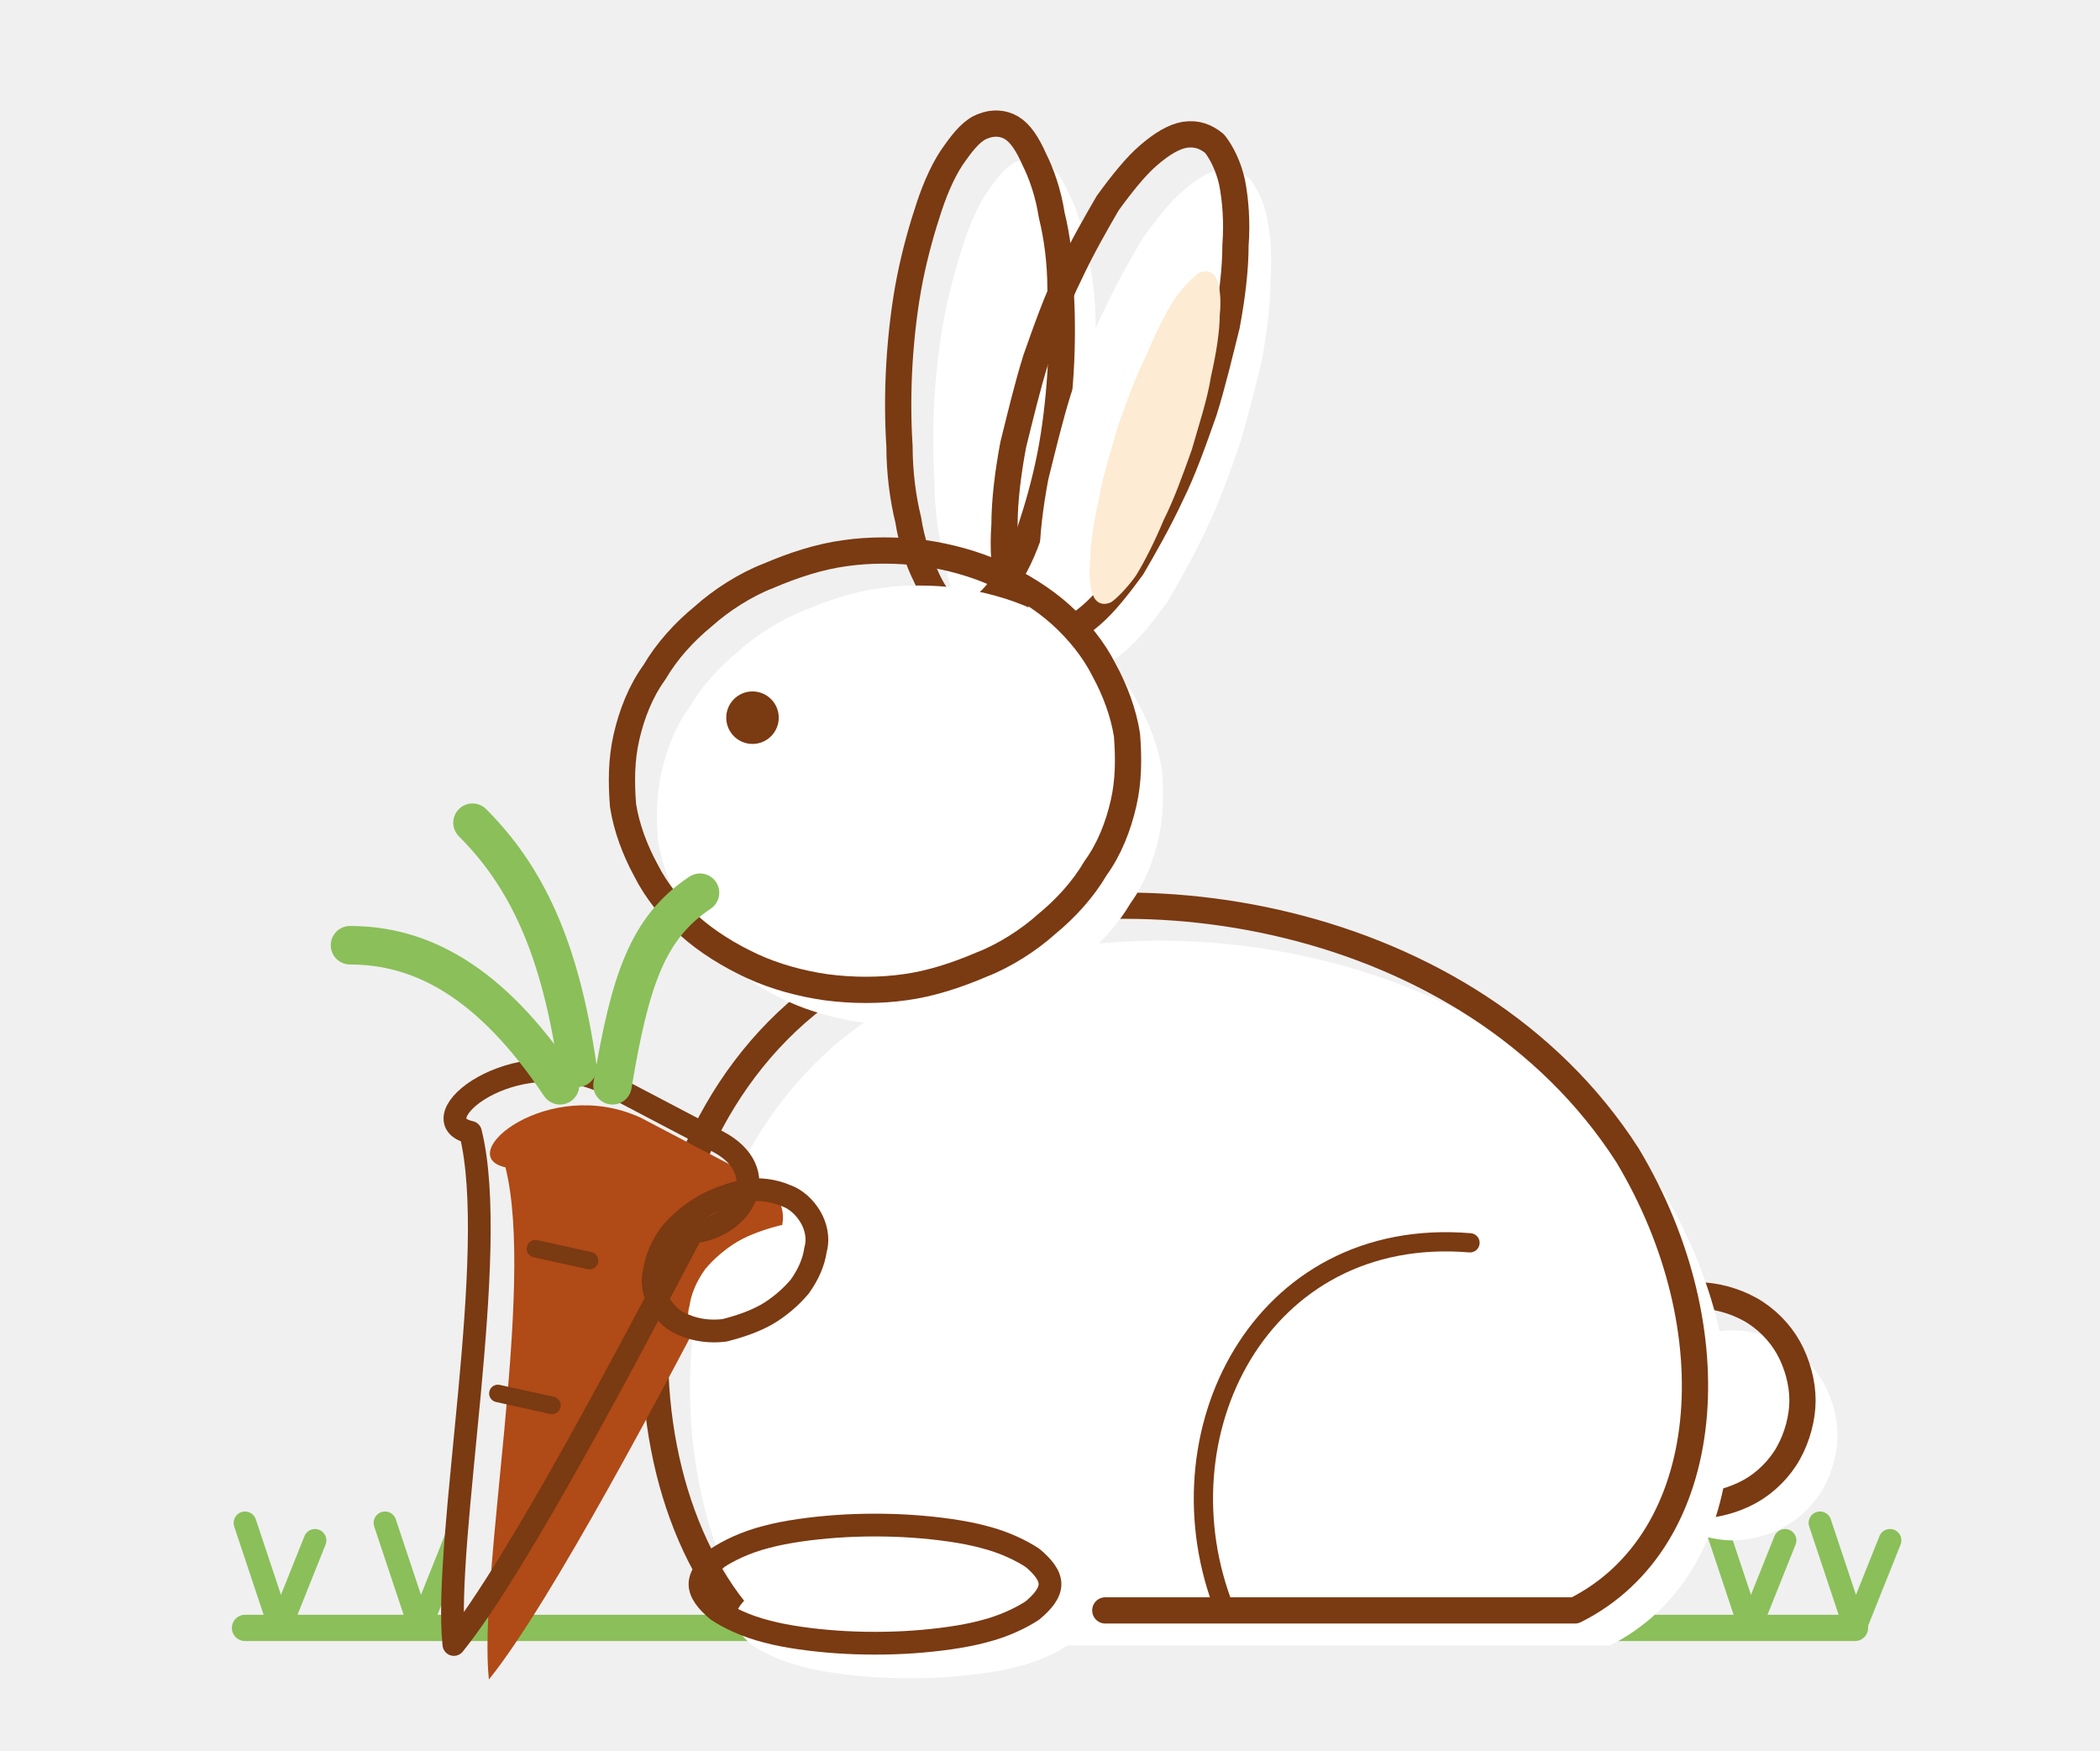
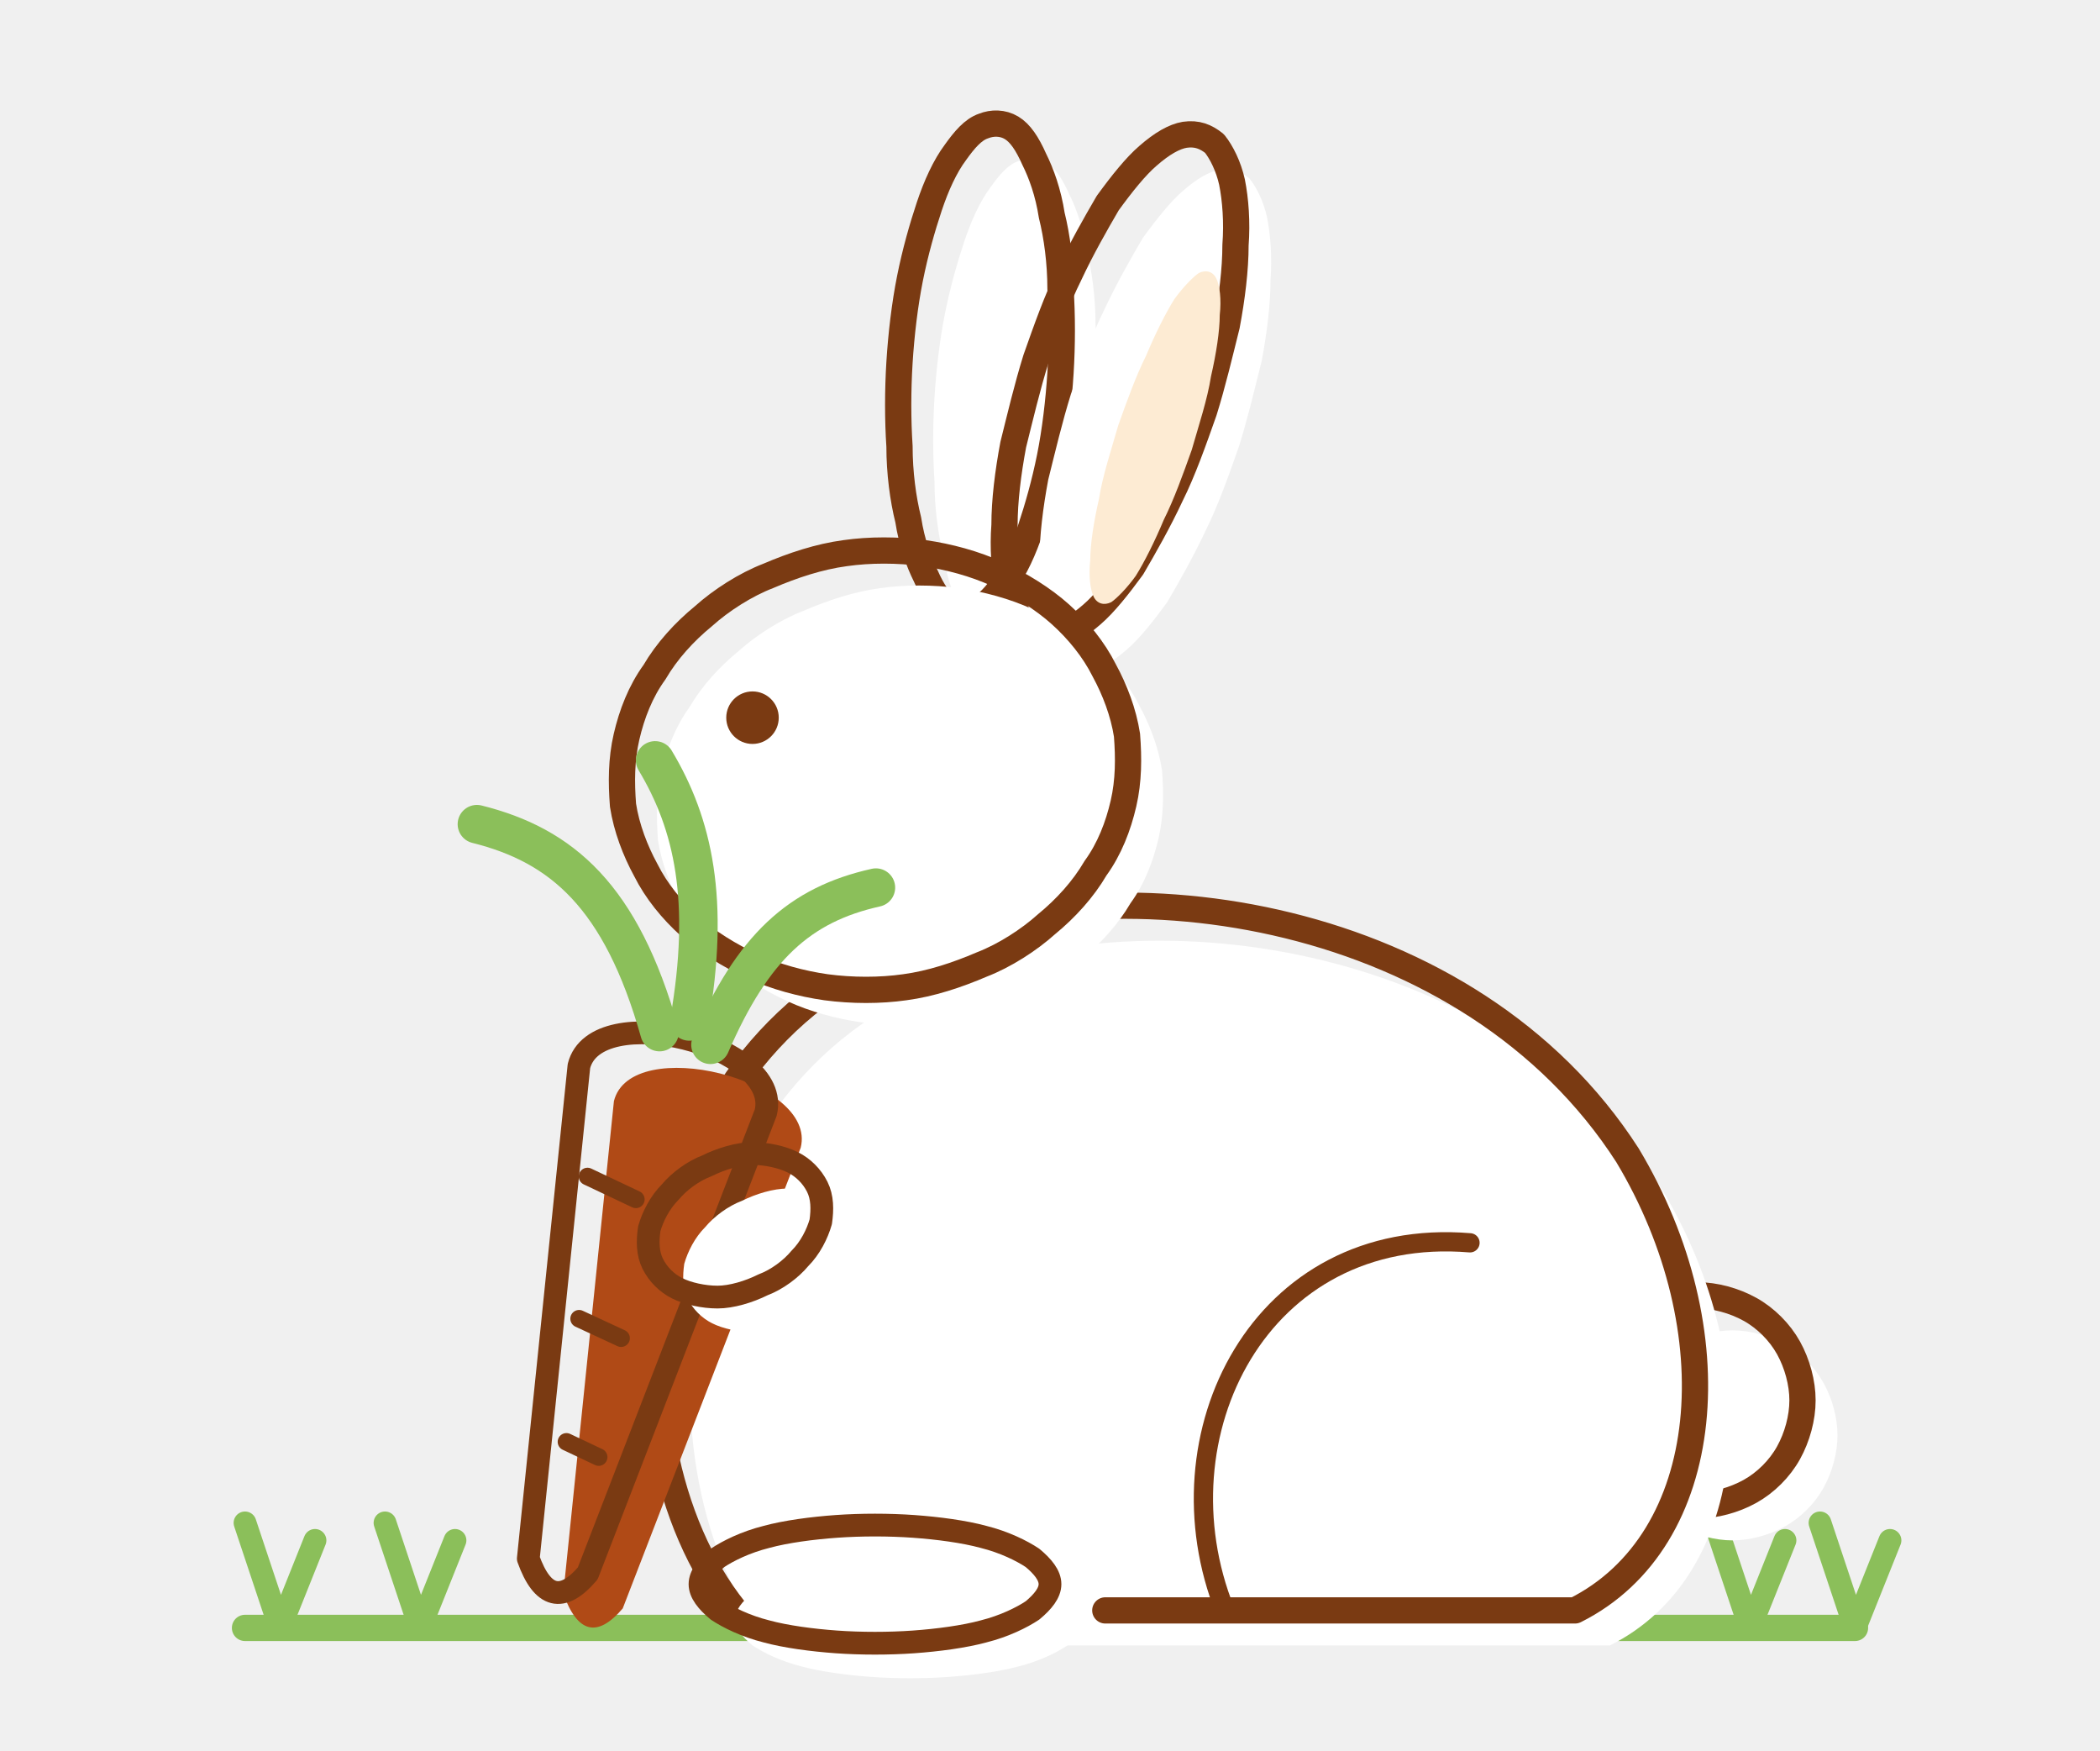
<svg xmlns="http://www.w3.org/2000/svg" viewBox="0 0 120 100" width="120" height="100" fill="none" stroke-linecap="round" stroke-linejoin="round">
  <path d="M14 93H106" fill="none" stroke="#8BBF5A" stroke-width="1.5" />
  <path d="M16 93L14 87M16 93L18 88" fill="none" stroke="#8BBF5A" stroke-width="1.3" />
  <path d="M24 93L22 87M24 93L26 88" fill="none" stroke="#8BBF5A" stroke-width="1.3" />
  <path d="M92 93L90 87M92 93L94 88" fill="none" stroke="#8BBF5A" stroke-width="1.3" />
  <path d="M100 93L98 87M100 93L102 88" fill="none" stroke="#8BBF5A" stroke-width="1.3" />
  <path d="M106 93L104 87M106 93L108 88" fill="none" stroke="#8BBF5A" stroke-width="1.3" />
  <path d="M60.6 21.3 C60.5 22.9 60.3 24.6 60 26.1 C59.7 27.6 59.3 29 58.9 30.2 C58.5 31.4 58 32.5 57.4 33.3 C56.9 34 56.4 34.6 55.8 34.8 C55.3 35 54.7 35 54.2 34.7 C53.7 34.4 53.3 33.8 52.9 32.9 C52.5 32.1 52.1 31 51.9 29.7 C51.6 28.5 51.4 27 51.4 25.5 C51.3 24 51.3 22.3 51.4 20.7 C51.5 19.1 51.7 17.4 52 15.9 C52.3 14.4 52.7 13 53.1 11.8 C53.5 10.6 54 9.5 54.6 8.7 C55.1 8 55.6 7.4 56.2 7.2 C56.7 7 57.3 7 57.8 7.3 C58.3 7.6 58.7 8.2 59.1 9.1 C59.5 9.9 59.9 11 60.1 12.3 C60.4 13.5 60.6 15 60.6 16.5 C60.7 18 60.7 19.7 60.6 21.3Z" fill="#FFFFFF" transform="translate(2 2)" />
  <path d="M60.6 21.3 C60.5 22.9 60.3 24.6 60 26.1 C59.7 27.6 59.3 29 58.9 30.2 C58.5 31.4 58 32.5 57.4 33.3 C56.9 34 56.4 34.6 55.8 34.8 C55.3 35 54.7 35 54.2 34.7 C53.7 34.4 53.3 33.8 52.9 32.9 C52.5 32.1 52.1 31 51.9 29.7 C51.6 28.5 51.4 27 51.4 25.5 C51.3 24 51.3 22.3 51.4 20.7 C51.5 19.1 51.7 17.4 52 15.9 C52.3 14.4 52.7 13 53.1 11.8 C53.5 10.6 54 9.5 54.6 8.7 C55.1 8 55.6 7.4 56.2 7.2 C56.7 7 57.3 7 57.8 7.3 C58.3 7.6 58.7 8.2 59.1 9.1 C59.5 9.9 59.9 11 60.1 12.3 C60.4 13.5 60.6 15 60.6 16.5 C60.7 18 60.7 19.7 60.6 21.3Z" fill="none" stroke="#7A3A12" stroke-width="1.5" />
  <path d="M68.8 23.5 C68.2 25.2 67.6 26.9 66.9 28.3 C66.2 29.8 65.4 31.2 64.7 32.4 C63.9 33.5 63.1 34.5 62.4 35.1 C61.6 35.8 60.9 36.2 60.3 36.3 C59.6 36.4 59.1 36.2 58.6 35.8 C58.2 35.3 57.8 34.5 57.6 33.6 C57.4 32.6 57.3 31.3 57.4 30 C57.4 28.6 57.6 27 57.9 25.4 C58.3 23.8 58.7 22.1 59.2 20.5 C59.8 18.8 60.4 17.1 61.1 15.7 C61.8 14.2 62.6 12.8 63.3 11.6 C64.1 10.5 64.9 9.5 65.6 8.9 C66.4 8.2 67.1 7.8 67.7 7.7 C68.4 7.6 68.9 7.8 69.4 8.2 C69.8 8.7 70.2 9.5 70.4 10.4 C70.6 11.4 70.7 12.7 70.6 14 C70.6 15.4 70.4 17 70.1 18.6 C69.7 20.2 69.3 21.9 68.8 23.5Z" fill="#FFFFFF" transform="translate(2 2)" />
  <path d="M68.8 23.5 C68.2 25.2 67.6 26.9 66.9 28.3 C66.2 29.8 65.4 31.2 64.7 32.4 C63.9 33.5 63.1 34.5 62.4 35.1 C61.6 35.8 60.9 36.2 60.3 36.3 C59.6 36.4 59.1 36.2 58.6 35.8 C58.2 35.3 57.8 34.5 57.6 33.6 C57.4 32.6 57.3 31.3 57.4 30 C57.4 28.6 57.6 27 57.9 25.4 C58.3 23.8 58.7 22.1 59.2 20.5 C59.8 18.8 60.4 17.1 61.1 15.7 C61.8 14.2 62.6 12.8 63.3 11.6 C64.1 10.5 64.9 9.5 65.6 8.9 C66.4 8.2 67.1 7.8 67.7 7.7 C68.4 7.6 68.9 7.8 69.4 8.2 C69.8 8.7 70.2 9.5 70.4 10.4 C70.6 11.4 70.7 12.7 70.6 14 C70.6 15.4 70.4 17 70.1 18.6 C69.7 20.2 69.3 21.9 68.8 23.5Z" fill="none" stroke="#7A3A12" stroke-width="1.5" />
  <path d="M66.1 23.7 C65.6 25.1 65.1 26.5 64.5 27.7 C64 28.9 63.4 30.1 62.9 30.9 C62.4 31.6 61.8 32.2 61.5 32.4 C61.1 32.6 60.7 32.5 60.5 32.1 C60.3 31.7 60.2 30.9 60.3 30 C60.3 29.1 60.5 27.8 60.8 26.5 C61 25.2 61.5 23.7 61.9 22.3 C62.4 20.9 62.9 19.5 63.5 18.3 C64 17.1 64.6 15.9 65.1 15.1 C65.6 14.4 66.2 13.8 66.5 13.6 C66.9 13.4 67.3 13.5 67.5 13.9 C67.7 14.3 67.8 15.1 67.7 16 C67.7 16.9 67.5 18.2 67.2 19.5 C67 20.8 66.5 22.3 66.1 23.7Z" fill="#FDEBD3" transform="translate(2 2)" />
  <path d="M103 80 C103 81 102.7 82.1 102.2 83 C101.7 83.9 100.9 84.7 100 85.2 C99.1 85.7 98 86 97 86 C96 86 94.9 85.7 94 85.2 C93.1 84.7 92.3 83.9 91.8 83 C91.3 82.1 91 81 91 80 C91 79 91.3 77.9 91.8 77 C92.3 76.1 93.1 75.3 94 74.8 C94.9 74.3 96 74 97 74 C98 74 99.1 74.3 100 74.8 C100.9 75.3 101.7 76.1 102.2 77 C102.7 77.9 103 79 103 80Z" fill="#FFFFFF" transform="translate(2 2)" />
  <path d="M103 80 C103 81 102.7 82.1 102.2 83 C101.7 83.9 100.9 84.7 100 85.2 C99.1 85.7 98 86 97 86 C96 86 94.9 85.7 94 85.2 C93.1 84.7 92.3 83.9 91.8 83 C91.3 82.1 91 81 91 80 C91 79 91.3 77.9 91.8 77 C92.3 76.1 93.1 75.3 94 74.8 C94.9 74.3 96 74 97 74 C98 74 99.1 74.3 100 74.8 C100.9 75.3 101.7 76.1 102.2 77 C102.7 77.9 103 79 103 80Z" fill="none" stroke="#7A3A12" stroke-width="1.5" />
  <path d="M42 92C34 82 36 60 52 54C64 49 84 52 93 66C99 76 98 88 90 92Z" fill="#FFFFFF" transform="translate(2 2)" />
  <path d="M42 92C34 82 36 60 52 54C64 49 84 52 93 66C99 76 98 88 90 92Z" fill="none" stroke="#7A3A12" stroke-width="1.5" pathLength="100" stroke-dasharray="44 3 100" />
  <path d="M70 92C66 82 72 70 84 71" fill="none" stroke="#7A3A12" stroke-width="1.1" />
  <path d="M64.4 42 C64.5 43.3 64.5 44.6 64.2 45.9 C63.9 47.2 63.4 48.5 62.6 49.6 C61.9 50.8 60.9 51.9 59.8 52.8 C58.8 53.7 57.4 54.6 56.1 55.1 C54.7 55.7 53.2 56.2 51.7 56.4 C50.3 56.6 48.7 56.6 47.2 56.4 C45.8 56.2 44.3 55.8 43 55.2 C41.7 54.6 40.4 53.8 39.4 52.9 C38.4 52 37.5 50.9 36.9 49.7 C36.3 48.6 35.8 47.3 35.6 46 C35.5 44.7 35.5 43.4 35.8 42.1 C36.1 40.8 36.6 39.5 37.4 38.4 C38.1 37.2 39.1 36.1 40.2 35.2 C41.2 34.3 42.6 33.4 43.9 32.9 C45.3 32.3 46.8 31.8 48.3 31.6 C49.7 31.4 51.3 31.4 52.8 31.6 C54.2 31.8 55.7 32.2 57 32.8 C58.3 33.4 59.6 34.2 60.6 35.1 C61.6 36 62.5 37.1 63.1 38.3 C63.7 39.4 64.2 40.7 64.4 42Z" fill="#FFFFFF" transform="translate(2 2)" />
  <path d="M64.4 42 C64.5 43.3 64.5 44.6 64.2 45.9 C63.9 47.2 63.4 48.5 62.6 49.6 C61.9 50.8 60.9 51.9 59.8 52.8 C58.8 53.7 57.4 54.6 56.1 55.1 C54.7 55.7 53.2 56.2 51.7 56.4 C50.3 56.6 48.7 56.6 47.2 56.4 C45.8 56.2 44.3 55.8 43 55.2 C41.7 54.6 40.4 53.8 39.4 52.9 C38.4 52 37.5 50.9 36.9 49.7 C36.3 48.6 35.8 47.3 35.6 46 C35.5 44.7 35.5 43.4 35.8 42.1 C36.1 40.8 36.6 39.5 37.4 38.4 C38.1 37.2 39.1 36.1 40.2 35.2 C41.2 34.3 42.6 33.4 43.9 32.9 C45.3 32.3 46.8 31.8 48.3 31.6 C49.7 31.4 51.3 31.4 52.8 31.6 C54.2 31.8 55.7 32.2 57 32.8 C58.3 33.4 59.6 34.2 60.6 35.1 C61.6 36 62.5 37.1 63.1 38.3 C63.7 39.4 64.2 40.7 64.4 42Z" fill="none" stroke="#7A3A12" stroke-width="1.5" />
  <circle cx="43" cy="41" r="1.5" fill="#7A3A12" />
-   <path d="M30 59C27 58 33 54 38 57L44 61C47 63 45 66 42 66C38 72 30 84 26 88C26 82 31 66 30 59Z" fill="#B04A16" transform="translate(2 2) translate(-2 5) rotate(-6 36 70)" />
-   <path d="M30 59C27 58 33 54 38 57L44 61C47 63 45 66 42 66C38 72 30 84 26 88C26 82 31 66 30 59Z" fill="none" stroke="#7A3A12" stroke-width="1.3" transform="translate(-2 5) rotate(-6 36 70)" />
-   <path d="M33 66l3 1M30 74l3 1" fill="none" stroke="#7A3A12" stroke-width="1" transform="translate(-2 5) rotate(-6 36 70)" />
-   <path d="M32 62C28 56 24 54 20 54" fill="none" stroke="#8BBF5A" stroke-width="2.2" />
-   <path d="M33 61C32 54 30 50 27 47" fill="none" stroke="#8BBF5A" stroke-width="2.2" />
-   <path d="M35 62C36 56 37 53 40 51" fill="none" stroke="#8BBF5A" stroke-width="2.2" />
+   <path d="M30 62C30 58 41 58 41 62L37.5 90Q36 93 34 90Z" fill="#B04A16" transform="translate(2 2) rotate(14 36 74)" />
+   <path d="M30 62C30 58 41 58 41 62L37.5 90Q36 93 34 90Z" fill="none" stroke="#7A3A12" stroke-width="1.3" transform="rotate(14 36 74)" />
+   <path d="M32 68l3 .6M33.5 76l2.6 .5M34.5 83l2 .4" fill="none" stroke="#7A3A12" stroke-width="1" transform="rotate(14 36 74)" />
+   <path d="M34 59C30 52 26 50 21 50" fill="none" stroke="#8BBF5A" stroke-width="2.2" transform="rotate(14 36 74)" />
+   <path d="M35.5 58C35 51 33 47 30 44" fill="none" stroke="#8BBF5A" stroke-width="2.2" transform="rotate(14 36 74)" />
+   <path d="M37 59C38 53 40 50 44 48" fill="none" stroke="#8BBF5A" stroke-width="2.2" transform="rotate(14 36 74)" />
  <path d="M60 90.5 C60 91 59.6 91.5 59 92 C58.4 92.4 57.4 92.9 56.2 93.2 C55.1 93.5 53.6 93.7 52.2 93.8 C50.8 93.9 49.2 93.9 47.8 93.8 C46.4 93.7 44.9 93.5 43.8 93.2 C42.6 92.9 41.6 92.4 41 92 C40.4 91.5 40 91 40 90.5 C40 90 40.4 89.5 41 89 C41.6 88.6 42.6 88.1 43.8 87.8 C44.9 87.5 46.4 87.3 47.8 87.2 C49.2 87.1 50.8 87.1 52.2 87.2 C53.6 87.3 55.1 87.5 56.2 87.8 C57.4 88.1 58.4 88.6 59 89 C59.6 89.5 60 90 60 90.5Z" fill="#FFFFFF" transform="translate(2 2)" />
  <path d="M60 90.5 C60 91 59.6 91.5 59 92 C58.4 92.4 57.4 92.9 56.2 93.2 C55.1 93.5 53.6 93.7 52.2 93.8 C50.8 93.9 49.2 93.9 47.8 93.8 C46.4 93.7 44.9 93.5 43.8 93.2 C42.6 92.9 41.6 92.4 41 92 C40.4 91.5 40 91 40 90.5 C40 90 40.4 89.5 41 89 C41.6 88.6 42.6 88.1 43.8 87.8 C44.9 87.5 46.4 87.3 47.8 87.2 C49.2 87.1 50.8 87.1 52.2 87.2 C53.6 87.3 55.1 87.5 56.2 87.8 C57.4 88.1 58.4 88.6 59 89 C59.6 89.5 60 90 60 90.5Z" fill="none" stroke="#7A3A12" stroke-width="1.3" />
-   <path d="M46.3 69.5 C46.6 70 46.8 70.7 46.6 71.4 C46.5 72.1 46.2 72.8 45.7 73.5 C45.2 74.1 44.5 74.7 43.8 75.1 C43.1 75.5 42.2 75.8 41.4 76 C40.6 76.1 39.8 76 39.1 75.7 C38.5 75.5 38 75 37.7 74.5 C37.4 74 37.2 73.3 37.4 72.6 C37.5 71.9 37.8 71.2 38.3 70.5 C38.8 69.9 39.5 69.3 40.2 68.9 C40.9 68.5 41.8 68.2 42.6 68 C43.4 67.9 44.2 68 44.9 68.3 C45.5 68.5 46 69 46.3 69.5Z" fill="#FFFFFF" transform="translate(2 2)" />
-   <path d="M46.3 69.5 C46.6 70 46.8 70.7 46.6 71.4 C46.5 72.1 46.2 72.8 45.7 73.5 C45.2 74.1 44.5 74.7 43.8 75.1 C43.1 75.5 42.2 75.8 41.4 76 C40.6 76.1 39.8 76 39.1 75.7 C38.5 75.5 38 75 37.7 74.5 C37.4 74 37.2 73.3 37.4 72.6 C37.5 71.9 37.8 71.2 38.3 70.5 C38.8 69.9 39.5 69.3 40.2 68.9 C40.9 68.5 41.8 68.2 42.6 68 C43.4 67.9 44.2 68 44.9 68.3 C45.5 68.5 46 69 46.3 69.5Z" fill="none" stroke="#7A3A12" stroke-width="1.3" />
+   <path d="M46.7 67.8 C47 68.4 47 69.1 46.9 69.8 C46.7 70.5 46.3 71.3 45.7 71.9 C45.2 72.5 44.4 73.1 43.6 73.4 C42.8 73.8 41.8 74.1 41 74.1 C40.2 74.1 39.3 73.9 38.7 73.6 C38.1 73.3 37.6 72.8 37.3 72.2 C37 71.6 37 70.9 37.1 70.2 C37.3 69.5 37.7 68.7 38.3 68.1 C38.8 67.5 39.6 66.9 40.4 66.6 C41.2 66.2 42.2 65.9 43 65.9 C43.8 65.9 44.7 66.1 45.3 66.4 C45.9 66.7 46.4 67.2 46.7 67.8Z" fill="#FFFFFF" transform="translate(2 2)" />
+   <path d="M46.7 67.8 C47 68.4 47 69.1 46.9 69.8 C46.7 70.5 46.3 71.3 45.7 71.9 C45.2 72.5 44.4 73.1 43.6 73.4 C42.8 73.8 41.8 74.1 41 74.1 C40.2 74.1 39.3 73.9 38.7 73.6 C38.1 73.3 37.6 72.8 37.3 72.2 C37 71.6 37 70.9 37.1 70.2 C37.3 69.5 37.7 68.7 38.3 68.1 C38.8 67.5 39.6 66.9 40.4 66.6 C41.2 66.2 42.2 65.9 43 65.9 C43.8 65.9 44.7 66.1 45.3 66.4 C45.9 66.7 46.4 67.2 46.7 67.8Z" fill="none" stroke="#7A3A12" stroke-width="1.3" />
</svg>
